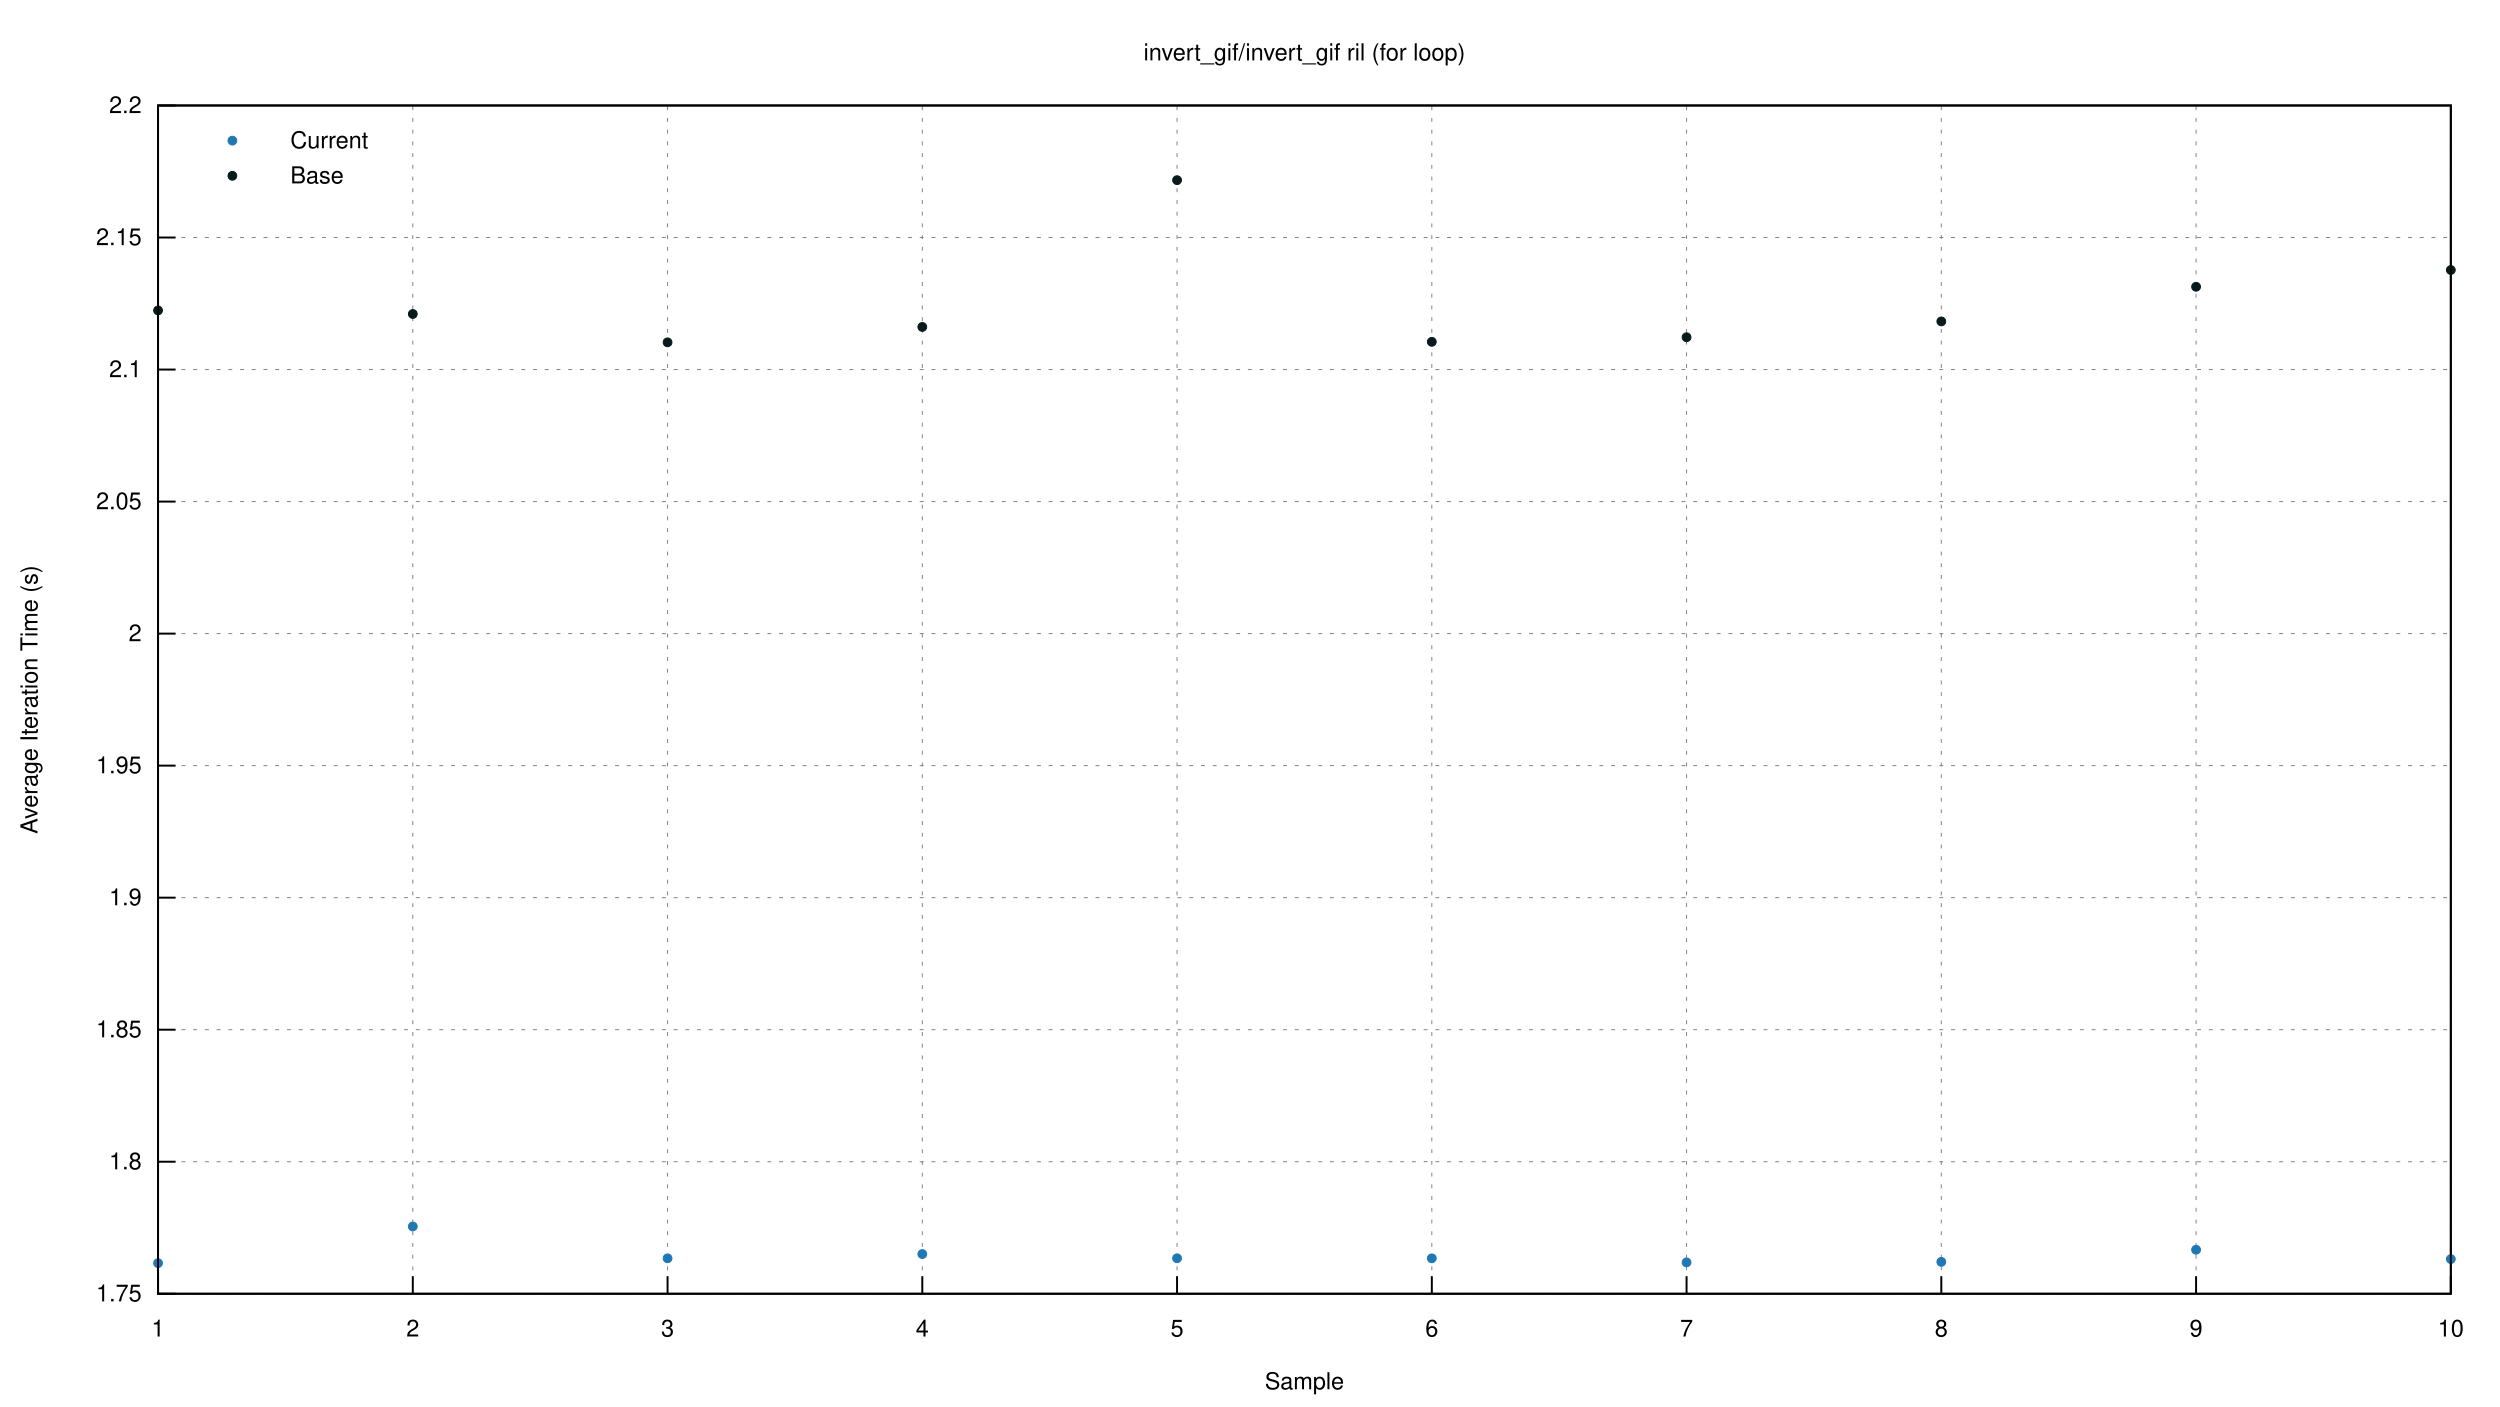
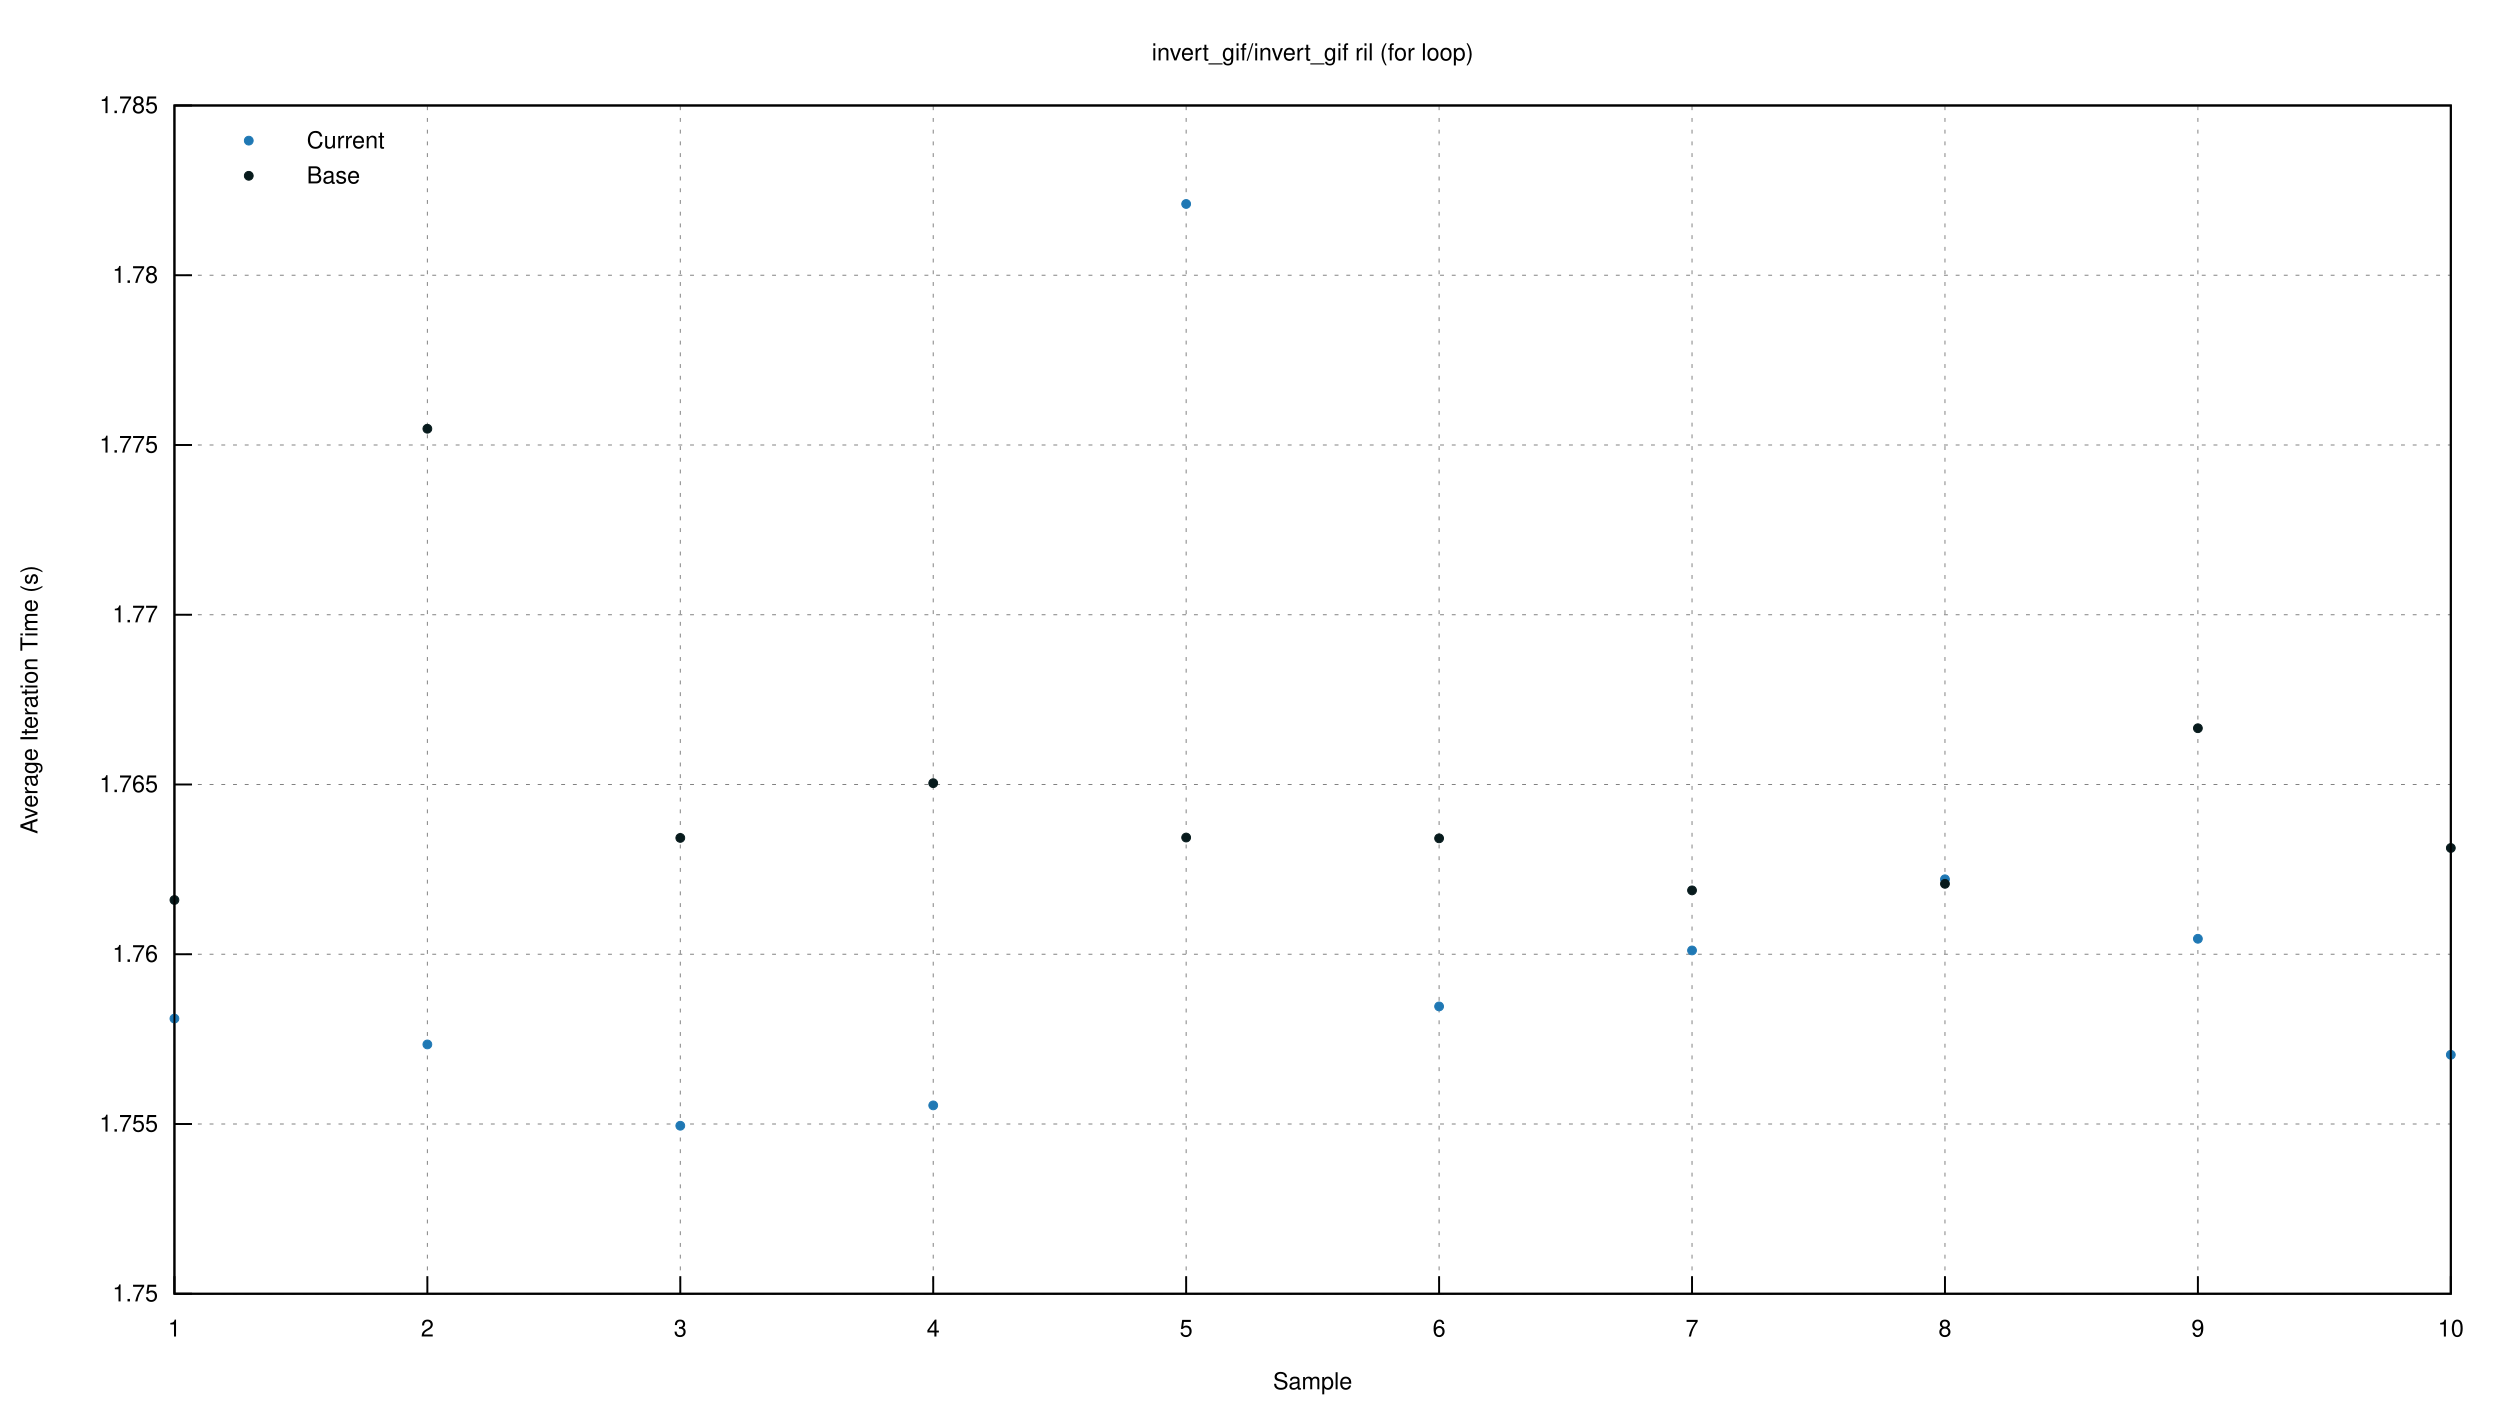
<svg xmlns="http://www.w3.org/2000/svg" xmlns:xlink="http://www.w3.org/1999/xlink" viewBox="0 0 1280 720">
  <g id="gnuplot_canvas">
    <rect x="0" y="0" width="1280" height="720" fill="none" />
    <defs>
      <circle id="gpDot" r="0.5" stroke-width="0.5" stroke="currentColor" />
      <path id="gpPt0" stroke-width="0.222" stroke="currentColor" d="M-1,0 h2 M0,-1 v2" />
      <path id="gpPt1" stroke-width="0.222" stroke="currentColor" d="M-1,-1 L1,1 M1,-1 L-1,1" />
      <path id="gpPt2" stroke-width="0.222" stroke="currentColor" d="M-1,0 L1,0 M0,-1 L0,1 M-1,-1 L1,1 M-1,1 L1,-1" />
      <rect id="gpPt3" stroke-width="0.222" stroke="currentColor" x="-1" y="-1" width="2" height="2" />
      <rect id="gpPt4" stroke-width="0.222" stroke="currentColor" fill="currentColor" x="-1" y="-1" width="2" height="2" />
      <circle id="gpPt5" stroke-width="0.222" stroke="currentColor" cx="0" cy="0" r="1" />
      <use xlink:href="#gpPt5" id="gpPt6" fill="currentColor" stroke="none" />
      <path id="gpPt7" stroke-width="0.222" stroke="currentColor" d="M0,-1.33 L-1.33,0.67 L1.33,0.67 z" />
      <use xlink:href="#gpPt7" id="gpPt8" fill="currentColor" stroke="none" />
      <use xlink:href="#gpPt7" id="gpPt9" stroke="currentColor" transform="rotate(180)" />
      <use xlink:href="#gpPt9" id="gpPt10" fill="currentColor" stroke="none" />
      <use xlink:href="#gpPt3" id="gpPt11" stroke="currentColor" transform="rotate(45)" />
      <use xlink:href="#gpPt11" id="gpPt12" fill="currentColor" stroke="none" />
      <path id="gpPt13" stroke-width="0.222" stroke="currentColor" d="M0,1.330 L1.265,0.411 L0.782,-1.067 L-0.782,-1.076 L-1.265,0.411 z" />
      <use xlink:href="#gpPt13" id="gpPt14" fill="currentColor" stroke="none" />
      <filter id="textbox" filterUnits="objectBoundingBox" x="0" y="0" height="1" width="1">
        <feFlood flood-color="white" flood-opacity="1" result="bgnd" />
        <feComposite in="SourceGraphic" in2="bgnd" operator="atop" />
      </filter>
      <filter id="greybox" filterUnits="objectBoundingBox" x="0" y="0" height="1" width="1">
        <feFlood flood-color="lightgrey" flood-opacity="1" result="grey" />
        <feComposite in="SourceGraphic" in2="grey" operator="atop" />
      </filter>
    </defs>
    <g fill="none" color="white" stroke="currentColor" stroke-width="1.00" stroke-linecap="butt" stroke-linejoin="miter">
</g>
    <g fill="none" color="black" stroke="currentColor" stroke-width="1.00" stroke-linecap="butt" stroke-linejoin="miter">
</g>
    <g fill="none" color="black" stroke="black" stroke-width="0.50" stroke-linecap="butt" stroke-linejoin="miter">
</g>
    <g fill="none" color="gray" stroke="currentColor" stroke-width="0.50" stroke-linecap="butt" stroke-linejoin="miter">
-       <path stroke="gray" stroke-dasharray="2,4" class="gridline" d="M80.92,662.40 L1254.82,662.40  " />
-     </g>
-     <g fill="none" color="gray" stroke="gray" stroke-width="1.00" stroke-linecap="butt" stroke-linejoin="miter">
- </g>
-     <g fill="none" color="black" stroke="currentColor" stroke-width="1.00" stroke-linecap="butt" stroke-linejoin="miter">
-       <path stroke="black" d="M80.92,662.40 L89.92,662.40  " />
-       <g transform="translate(72.53,666.30)" stroke="none" fill="black" font-family="Helvetica" font-size="12.00" text-anchor="end">
+       <path stroke="gray" stroke-dasharray="2,4" class="gridline" d="M89.31,662.40 L1254.82,662.40  " />
+     </g>
+     <g fill="none" color="gray" stroke="gray" stroke-width="1.00" stroke-linecap="butt" stroke-linejoin="miter">
+ </g>
+     <g fill="none" color="black" stroke="currentColor" stroke-width="1.00" stroke-linecap="butt" stroke-linejoin="miter">
+       <path stroke="black" d="M89.31,662.40 L98.31,662.40  " />
+       <g transform="translate(80.92,666.30)" stroke="none" fill="black" font-family="Helvetica" font-size="12.00" text-anchor="end">
        <text>
          <tspan font-family="Helvetica"> 1.75</tspan>
        </text>
      </g>
    </g>
    <g fill="none" color="black" stroke="currentColor" stroke-width="1.00" stroke-linecap="butt" stroke-linejoin="miter">
</g>
    <g fill="none" color="black" stroke="black" stroke-width="0.50" stroke-linecap="butt" stroke-linejoin="miter">
</g>
    <g fill="none" color="gray" stroke="currentColor" stroke-width="0.50" stroke-linecap="butt" stroke-linejoin="miter">
-       <path stroke="gray" stroke-dasharray="2,4" class="gridline" d="M80.92,594.80 L1254.82,594.80  " />
-     </g>
-     <g fill="none" color="gray" stroke="gray" stroke-width="1.00" stroke-linecap="butt" stroke-linejoin="miter">
- </g>
-     <g fill="none" color="black" stroke="currentColor" stroke-width="1.00" stroke-linecap="butt" stroke-linejoin="miter">
-       <path stroke="black" d="M80.92,594.80 L89.92,594.80  " />
-       <g transform="translate(72.53,598.70)" stroke="none" fill="black" font-family="Helvetica" font-size="12.00" text-anchor="end">
-         <text>
-           <tspan font-family="Helvetica"> 1.8</tspan>
-         </text>
-       </g>
-     </g>
-     <g fill="none" color="black" stroke="currentColor" stroke-width="1.00" stroke-linecap="butt" stroke-linejoin="miter">
- </g>
-     <g fill="none" color="black" stroke="black" stroke-width="0.50" stroke-linecap="butt" stroke-linejoin="miter">
- </g>
-     <g fill="none" color="gray" stroke="currentColor" stroke-width="0.50" stroke-linecap="butt" stroke-linejoin="miter">
-       <path stroke="gray" stroke-dasharray="2,4" class="gridline" d="M80.92,527.20 L1254.82,527.20  " />
-     </g>
-     <g fill="none" color="gray" stroke="gray" stroke-width="1.00" stroke-linecap="butt" stroke-linejoin="miter">
- </g>
-     <g fill="none" color="black" stroke="currentColor" stroke-width="1.00" stroke-linecap="butt" stroke-linejoin="miter">
-       <path stroke="black" d="M80.92,527.20 L89.92,527.20  " />
-       <g transform="translate(72.53,531.10)" stroke="none" fill="black" font-family="Helvetica" font-size="12.00" text-anchor="end">
-         <text>
-           <tspan font-family="Helvetica"> 1.85</tspan>
-         </text>
-       </g>
-     </g>
-     <g fill="none" color="black" stroke="currentColor" stroke-width="1.00" stroke-linecap="butt" stroke-linejoin="miter">
- </g>
-     <g fill="none" color="black" stroke="black" stroke-width="0.50" stroke-linecap="butt" stroke-linejoin="miter">
- </g>
-     <g fill="none" color="gray" stroke="currentColor" stroke-width="0.50" stroke-linecap="butt" stroke-linejoin="miter">
-       <path stroke="gray" stroke-dasharray="2,4" class="gridline" d="M80.92,459.60 L1254.82,459.60  " />
-     </g>
-     <g fill="none" color="gray" stroke="gray" stroke-width="1.00" stroke-linecap="butt" stroke-linejoin="miter">
- </g>
-     <g fill="none" color="black" stroke="currentColor" stroke-width="1.00" stroke-linecap="butt" stroke-linejoin="miter">
-       <path stroke="black" d="M80.92,459.60 L89.92,459.60  " />
-       <g transform="translate(72.53,463.50)" stroke="none" fill="black" font-family="Helvetica" font-size="12.00" text-anchor="end">
-         <text>
-           <tspan font-family="Helvetica"> 1.9</tspan>
-         </text>
-       </g>
-     </g>
-     <g fill="none" color="black" stroke="currentColor" stroke-width="1.00" stroke-linecap="butt" stroke-linejoin="miter">
- </g>
-     <g fill="none" color="black" stroke="black" stroke-width="0.50" stroke-linecap="butt" stroke-linejoin="miter">
- </g>
-     <g fill="none" color="gray" stroke="currentColor" stroke-width="0.50" stroke-linecap="butt" stroke-linejoin="miter">
-       <path stroke="gray" stroke-dasharray="2,4" class="gridline" d="M80.92,392.00 L1254.82,392.00  " />
-     </g>
-     <g fill="none" color="gray" stroke="gray" stroke-width="1.00" stroke-linecap="butt" stroke-linejoin="miter">
- </g>
-     <g fill="none" color="black" stroke="currentColor" stroke-width="1.00" stroke-linecap="butt" stroke-linejoin="miter">
-       <path stroke="black" d="M80.92,392.00 L89.92,392.00  " />
-       <g transform="translate(72.53,395.90)" stroke="none" fill="black" font-family="Helvetica" font-size="12.00" text-anchor="end">
-         <text>
-           <tspan font-family="Helvetica"> 1.95</tspan>
-         </text>
-       </g>
-     </g>
-     <g fill="none" color="black" stroke="currentColor" stroke-width="1.00" stroke-linecap="butt" stroke-linejoin="miter">
- </g>
-     <g fill="none" color="black" stroke="black" stroke-width="0.50" stroke-linecap="butt" stroke-linejoin="miter">
- </g>
-     <g fill="none" color="gray" stroke="currentColor" stroke-width="0.50" stroke-linecap="butt" stroke-linejoin="miter">
-       <path stroke="gray" stroke-dasharray="2,4" class="gridline" d="M80.92,324.41 L1254.82,324.41  " />
-     </g>
-     <g fill="none" color="gray" stroke="gray" stroke-width="1.00" stroke-linecap="butt" stroke-linejoin="miter">
- </g>
-     <g fill="none" color="black" stroke="currentColor" stroke-width="1.00" stroke-linecap="butt" stroke-linejoin="miter">
-       <path stroke="black" d="M80.92,324.41 L89.92,324.41  " />
-       <g transform="translate(72.53,328.31)" stroke="none" fill="black" font-family="Helvetica" font-size="12.00" text-anchor="end">
+       <path stroke="gray" stroke-dasharray="2,4" class="gridline" d="M89.31,575.49 L1254.82,575.49  " />
+     </g>
+     <g fill="none" color="gray" stroke="gray" stroke-width="1.00" stroke-linecap="butt" stroke-linejoin="miter">
+ </g>
+     <g fill="none" color="black" stroke="currentColor" stroke-width="1.00" stroke-linecap="butt" stroke-linejoin="miter">
+       <path stroke="black" d="M89.31,575.49 L98.31,575.49  " />
+       <g transform="translate(80.92,579.39)" stroke="none" fill="black" font-family="Helvetica" font-size="12.00" text-anchor="end">
+         <text>
+           <tspan font-family="Helvetica"> 1.755</tspan>
+         </text>
+       </g>
+     </g>
+     <g fill="none" color="black" stroke="currentColor" stroke-width="1.00" stroke-linecap="butt" stroke-linejoin="miter">
+ </g>
+     <g fill="none" color="black" stroke="black" stroke-width="0.50" stroke-linecap="butt" stroke-linejoin="miter">
+ </g>
+     <g fill="none" color="gray" stroke="currentColor" stroke-width="0.50" stroke-linecap="butt" stroke-linejoin="miter">
+       <path stroke="gray" stroke-dasharray="2,4" class="gridline" d="M89.31,488.57 L1254.82,488.57  " />
+     </g>
+     <g fill="none" color="gray" stroke="gray" stroke-width="1.00" stroke-linecap="butt" stroke-linejoin="miter">
+ </g>
+     <g fill="none" color="black" stroke="currentColor" stroke-width="1.00" stroke-linecap="butt" stroke-linejoin="miter">
+       <path stroke="black" d="M89.31,488.57 L98.31,488.57  " />
+       <g transform="translate(80.92,492.47)" stroke="none" fill="black" font-family="Helvetica" font-size="12.00" text-anchor="end">
+         <text>
+           <tspan font-family="Helvetica"> 1.76</tspan>
+         </text>
+       </g>
+     </g>
+     <g fill="none" color="black" stroke="currentColor" stroke-width="1.00" stroke-linecap="butt" stroke-linejoin="miter">
+ </g>
+     <g fill="none" color="black" stroke="black" stroke-width="0.50" stroke-linecap="butt" stroke-linejoin="miter">
+ </g>
+     <g fill="none" color="gray" stroke="currentColor" stroke-width="0.50" stroke-linecap="butt" stroke-linejoin="miter">
+       <path stroke="gray" stroke-dasharray="2,4" class="gridline" d="M89.31,401.66 L1254.82,401.66  " />
+     </g>
+     <g fill="none" color="gray" stroke="gray" stroke-width="1.00" stroke-linecap="butt" stroke-linejoin="miter">
+ </g>
+     <g fill="none" color="black" stroke="currentColor" stroke-width="1.00" stroke-linecap="butt" stroke-linejoin="miter">
+       <path stroke="black" d="M89.31,401.66 L98.31,401.66  " />
+       <g transform="translate(80.92,405.56)" stroke="none" fill="black" font-family="Helvetica" font-size="12.00" text-anchor="end">
+         <text>
+           <tspan font-family="Helvetica"> 1.765</tspan>
+         </text>
+       </g>
+     </g>
+     <g fill="none" color="black" stroke="currentColor" stroke-width="1.00" stroke-linecap="butt" stroke-linejoin="miter">
+ </g>
+     <g fill="none" color="black" stroke="black" stroke-width="0.50" stroke-linecap="butt" stroke-linejoin="miter">
+ </g>
+     <g fill="none" color="gray" stroke="currentColor" stroke-width="0.50" stroke-linecap="butt" stroke-linejoin="miter">
+       <path stroke="gray" stroke-dasharray="2,4" class="gridline" d="M89.31,314.75 L1254.82,314.75  " />
+     </g>
+     <g fill="none" color="gray" stroke="gray" stroke-width="1.00" stroke-linecap="butt" stroke-linejoin="miter">
+ </g>
+     <g fill="none" color="black" stroke="currentColor" stroke-width="1.00" stroke-linecap="butt" stroke-linejoin="miter">
+       <path stroke="black" d="M89.31,314.75 L98.31,314.75  " />
+       <g transform="translate(80.92,318.65)" stroke="none" fill="black" font-family="Helvetica" font-size="12.00" text-anchor="end">
+         <text>
+           <tspan font-family="Helvetica"> 1.77</tspan>
+         </text>
+       </g>
+     </g>
+     <g fill="none" color="black" stroke="currentColor" stroke-width="1.00" stroke-linecap="butt" stroke-linejoin="miter">
+ </g>
+     <g fill="none" color="black" stroke="black" stroke-width="0.50" stroke-linecap="butt" stroke-linejoin="miter">
+ </g>
+     <g fill="none" color="gray" stroke="currentColor" stroke-width="0.50" stroke-linecap="butt" stroke-linejoin="miter">
+       <path stroke="gray" stroke-dasharray="2,4" class="gridline" d="M89.31,227.84 L1254.82,227.84  " />
+     </g>
+     <g fill="none" color="gray" stroke="gray" stroke-width="1.00" stroke-linecap="butt" stroke-linejoin="miter">
+ </g>
+     <g fill="none" color="black" stroke="currentColor" stroke-width="1.00" stroke-linecap="butt" stroke-linejoin="miter">
+       <path stroke="black" d="M89.31,227.84 L98.31,227.84  " />
+       <g transform="translate(80.92,231.74)" stroke="none" fill="black" font-family="Helvetica" font-size="12.00" text-anchor="end">
+         <text>
+           <tspan font-family="Helvetica"> 1.775</tspan>
+         </text>
+       </g>
+     </g>
+     <g fill="none" color="black" stroke="currentColor" stroke-width="1.00" stroke-linecap="butt" stroke-linejoin="miter">
+ </g>
+     <g fill="none" color="black" stroke="black" stroke-width="0.50" stroke-linecap="butt" stroke-linejoin="miter">
+ </g>
+     <g fill="none" color="gray" stroke="currentColor" stroke-width="0.50" stroke-linecap="butt" stroke-linejoin="miter">
+       <path stroke="gray" stroke-dasharray="2,4" class="gridline" d="M89.31,140.92 L1254.82,140.92  " />
+     </g>
+     <g fill="none" color="gray" stroke="gray" stroke-width="1.00" stroke-linecap="butt" stroke-linejoin="miter">
+ </g>
+     <g fill="none" color="black" stroke="currentColor" stroke-width="1.00" stroke-linecap="butt" stroke-linejoin="miter">
+       <path stroke="black" d="M89.31,140.92 L98.31,140.92  " />
+       <g transform="translate(80.92,144.82)" stroke="none" fill="black" font-family="Helvetica" font-size="12.00" text-anchor="end">
+         <text>
+           <tspan font-family="Helvetica"> 1.78</tspan>
+         </text>
+       </g>
+     </g>
+     <g fill="none" color="black" stroke="currentColor" stroke-width="1.00" stroke-linecap="butt" stroke-linejoin="miter">
+ </g>
+     <g fill="none" color="black" stroke="black" stroke-width="0.50" stroke-linecap="butt" stroke-linejoin="miter">
+ </g>
+     <g fill="none" color="gray" stroke="currentColor" stroke-width="0.50" stroke-linecap="butt" stroke-linejoin="miter">
+       <path stroke="gray" stroke-dasharray="2,4" class="gridline" d="M89.31,54.01 L1254.82,54.01  " />
+     </g>
+     <g fill="none" color="gray" stroke="gray" stroke-width="1.00" stroke-linecap="butt" stroke-linejoin="miter">
+ </g>
+     <g fill="none" color="black" stroke="currentColor" stroke-width="1.00" stroke-linecap="butt" stroke-linejoin="miter">
+       <path stroke="black" d="M89.31,54.01 L98.31,54.01  " />
+       <g transform="translate(80.92,57.91)" stroke="none" fill="black" font-family="Helvetica" font-size="12.00" text-anchor="end">
+         <text>
+           <tspan font-family="Helvetica"> 1.785</tspan>
+         </text>
+       </g>
+     </g>
+     <g fill="none" color="black" stroke="currentColor" stroke-width="1.00" stroke-linecap="butt" stroke-linejoin="miter">
+ </g>
+     <g fill="none" color="black" stroke="black" stroke-width="0.50" stroke-linecap="butt" stroke-linejoin="miter">
+ </g>
+     <g fill="none" color="gray" stroke="currentColor" stroke-width="0.50" stroke-linecap="butt" stroke-linejoin="miter">
+       <path stroke="gray" stroke-dasharray="2,4" class="gridline" d="M89.31,662.40 L89.31,54.01  " />
+     </g>
+     <g fill="none" color="gray" stroke="gray" stroke-width="1.00" stroke-linecap="butt" stroke-linejoin="miter">
+ </g>
+     <g fill="none" color="black" stroke="currentColor" stroke-width="1.00" stroke-linecap="butt" stroke-linejoin="miter">
+       <path stroke="black" d="M89.31,662.40 L89.31,653.40  " />
+       <g transform="translate(89.31,684.30)" stroke="none" fill="black" font-family="Helvetica" font-size="12.00" text-anchor="middle">
+         <text>
+           <tspan font-family="Helvetica"> 1</tspan>
+         </text>
+       </g>
+     </g>
+     <g fill="none" color="black" stroke="currentColor" stroke-width="1.00" stroke-linecap="butt" stroke-linejoin="miter">
+ </g>
+     <g fill="none" color="black" stroke="black" stroke-width="0.50" stroke-linecap="butt" stroke-linejoin="miter">
+ </g>
+     <g fill="none" color="gray" stroke="currentColor" stroke-width="0.50" stroke-linecap="butt" stroke-linejoin="miter">
+       <path stroke="gray" stroke-dasharray="2,4" class="gridline" d="M218.81,662.40 L218.81,54.01  " />
+     </g>
+     <g fill="none" color="gray" stroke="gray" stroke-width="1.00" stroke-linecap="butt" stroke-linejoin="miter">
+ </g>
+     <g fill="none" color="black" stroke="currentColor" stroke-width="1.00" stroke-linecap="butt" stroke-linejoin="miter">
+       <path stroke="black" d="M218.81,662.40 L218.81,653.40  " />
+       <g transform="translate(218.81,684.30)" stroke="none" fill="black" font-family="Helvetica" font-size="12.00" text-anchor="middle">
        <text>
          <tspan font-family="Helvetica"> 2</tspan>
        </text>
      </g>
    </g>
    <g fill="none" color="black" stroke="currentColor" stroke-width="1.00" stroke-linecap="butt" stroke-linejoin="miter">
</g>
    <g fill="none" color="black" stroke="black" stroke-width="0.50" stroke-linecap="butt" stroke-linejoin="miter">
</g>
    <g fill="none" color="gray" stroke="currentColor" stroke-width="0.50" stroke-linecap="butt" stroke-linejoin="miter">
-       <path stroke="gray" stroke-dasharray="2,4" class="gridline" d="M80.92,256.81 L1254.82,256.81  " />
-     </g>
-     <g fill="none" color="gray" stroke="gray" stroke-width="1.00" stroke-linecap="butt" stroke-linejoin="miter">
- </g>
-     <g fill="none" color="black" stroke="currentColor" stroke-width="1.00" stroke-linecap="butt" stroke-linejoin="miter">
-       <path stroke="black" d="M80.92,256.81 L89.92,256.81  " />
-       <g transform="translate(72.53,260.71)" stroke="none" fill="black" font-family="Helvetica" font-size="12.00" text-anchor="end">
-         <text>
-           <tspan font-family="Helvetica"> 2.05</tspan>
-         </text>
-       </g>
-     </g>
-     <g fill="none" color="black" stroke="currentColor" stroke-width="1.00" stroke-linecap="butt" stroke-linejoin="miter">
- </g>
-     <g fill="none" color="black" stroke="black" stroke-width="0.50" stroke-linecap="butt" stroke-linejoin="miter">
- </g>
-     <g fill="none" color="gray" stroke="currentColor" stroke-width="0.50" stroke-linecap="butt" stroke-linejoin="miter">
-       <path stroke="gray" stroke-dasharray="2,4" class="gridline" d="M80.92,189.21 L1254.82,189.21  " />
-     </g>
-     <g fill="none" color="gray" stroke="gray" stroke-width="1.00" stroke-linecap="butt" stroke-linejoin="miter">
- </g>
-     <g fill="none" color="black" stroke="currentColor" stroke-width="1.00" stroke-linecap="butt" stroke-linejoin="miter">
-       <path stroke="black" d="M80.92,189.21 L89.92,189.21  " />
-       <g transform="translate(72.53,193.11)" stroke="none" fill="black" font-family="Helvetica" font-size="12.00" text-anchor="end">
-         <text>
-           <tspan font-family="Helvetica"> 2.1</tspan>
-         </text>
-       </g>
-     </g>
-     <g fill="none" color="black" stroke="currentColor" stroke-width="1.00" stroke-linecap="butt" stroke-linejoin="miter">
- </g>
-     <g fill="none" color="black" stroke="black" stroke-width="0.50" stroke-linecap="butt" stroke-linejoin="miter">
- </g>
-     <g fill="none" color="gray" stroke="currentColor" stroke-width="0.50" stroke-linecap="butt" stroke-linejoin="miter">
-       <path stroke="gray" stroke-dasharray="2,4" class="gridline" d="M80.92,121.61 L1254.82,121.61  " />
-     </g>
-     <g fill="none" color="gray" stroke="gray" stroke-width="1.00" stroke-linecap="butt" stroke-linejoin="miter">
- </g>
-     <g fill="none" color="black" stroke="currentColor" stroke-width="1.00" stroke-linecap="butt" stroke-linejoin="miter">
-       <path stroke="black" d="M80.92,121.61 L89.92,121.61  " />
-       <g transform="translate(72.53,125.51)" stroke="none" fill="black" font-family="Helvetica" font-size="12.00" text-anchor="end">
-         <text>
-           <tspan font-family="Helvetica"> 2.15</tspan>
-         </text>
-       </g>
-     </g>
-     <g fill="none" color="black" stroke="currentColor" stroke-width="1.00" stroke-linecap="butt" stroke-linejoin="miter">
- </g>
-     <g fill="none" color="black" stroke="black" stroke-width="0.50" stroke-linecap="butt" stroke-linejoin="miter">
- </g>
-     <g fill="none" color="gray" stroke="currentColor" stroke-width="0.50" stroke-linecap="butt" stroke-linejoin="miter">
-       <path stroke="gray" stroke-dasharray="2,4" class="gridline" d="M80.92,54.01 L1254.82,54.01  " />
-     </g>
-     <g fill="none" color="gray" stroke="gray" stroke-width="1.00" stroke-linecap="butt" stroke-linejoin="miter">
- </g>
-     <g fill="none" color="black" stroke="currentColor" stroke-width="1.00" stroke-linecap="butt" stroke-linejoin="miter">
-       <path stroke="black" d="M80.92,54.01 L89.92,54.01  " />
-       <g transform="translate(72.53,57.91)" stroke="none" fill="black" font-family="Helvetica" font-size="12.00" text-anchor="end">
-         <text>
-           <tspan font-family="Helvetica"> 2.2</tspan>
-         </text>
-       </g>
-     </g>
-     <g fill="none" color="black" stroke="currentColor" stroke-width="1.00" stroke-linecap="butt" stroke-linejoin="miter">
- </g>
-     <g fill="none" color="black" stroke="black" stroke-width="0.50" stroke-linecap="butt" stroke-linejoin="miter">
- </g>
-     <g fill="none" color="gray" stroke="currentColor" stroke-width="0.50" stroke-linecap="butt" stroke-linejoin="miter">
-       <path stroke="gray" stroke-dasharray="2,4" class="gridline" d="M80.92,662.40 L80.92,54.01  " />
-     </g>
-     <g fill="none" color="gray" stroke="gray" stroke-width="1.00" stroke-linecap="butt" stroke-linejoin="miter">
- </g>
-     <g fill="none" color="black" stroke="currentColor" stroke-width="1.00" stroke-linecap="butt" stroke-linejoin="miter">
-       <path stroke="black" d="M80.92,662.40 L80.92,653.40  " />
-       <g transform="translate(80.92,684.30)" stroke="none" fill="black" font-family="Helvetica" font-size="12.00" text-anchor="middle">
-         <text>
-           <tspan font-family="Helvetica"> 1</tspan>
-         </text>
-       </g>
-     </g>
-     <g fill="none" color="black" stroke="currentColor" stroke-width="1.00" stroke-linecap="butt" stroke-linejoin="miter">
- </g>
-     <g fill="none" color="black" stroke="black" stroke-width="0.50" stroke-linecap="butt" stroke-linejoin="miter">
- </g>
-     <g fill="none" color="gray" stroke="currentColor" stroke-width="0.50" stroke-linecap="butt" stroke-linejoin="miter">
-       <path stroke="gray" stroke-dasharray="2,4" class="gridline" d="M211.35,662.40 L211.35,54.01  " />
-     </g>
-     <g fill="none" color="gray" stroke="gray" stroke-width="1.00" stroke-linecap="butt" stroke-linejoin="miter">
- </g>
-     <g fill="none" color="black" stroke="currentColor" stroke-width="1.00" stroke-linecap="butt" stroke-linejoin="miter">
-       <path stroke="black" d="M211.35,662.40 L211.35,653.40  " />
-       <g transform="translate(211.35,684.30)" stroke="none" fill="black" font-family="Helvetica" font-size="12.00" text-anchor="middle">
-         <text>
-           <tspan font-family="Helvetica"> 2</tspan>
-         </text>
-       </g>
-     </g>
-     <g fill="none" color="black" stroke="currentColor" stroke-width="1.00" stroke-linecap="butt" stroke-linejoin="miter">
- </g>
-     <g fill="none" color="black" stroke="black" stroke-width="0.50" stroke-linecap="butt" stroke-linejoin="miter">
- </g>
-     <g fill="none" color="gray" stroke="currentColor" stroke-width="0.50" stroke-linecap="butt" stroke-linejoin="miter">
-       <path stroke="gray" stroke-dasharray="2,4" class="gridline" d="M341.79,662.40 L341.79,54.01  " />
-     </g>
-     <g fill="none" color="gray" stroke="gray" stroke-width="1.00" stroke-linecap="butt" stroke-linejoin="miter">
- </g>
-     <g fill="none" color="black" stroke="currentColor" stroke-width="1.00" stroke-linecap="butt" stroke-linejoin="miter">
-       <path stroke="black" d="M341.79,662.40 L341.79,653.40  " />
-       <g transform="translate(341.79,684.30)" stroke="none" fill="black" font-family="Helvetica" font-size="12.00" text-anchor="middle">
+       <path stroke="gray" stroke-dasharray="2,4" class="gridline" d="M348.31,662.40 L348.31,54.01  " />
+     </g>
+     <g fill="none" color="gray" stroke="gray" stroke-width="1.00" stroke-linecap="butt" stroke-linejoin="miter">
+ </g>
+     <g fill="none" color="black" stroke="currentColor" stroke-width="1.00" stroke-linecap="butt" stroke-linejoin="miter">
+       <path stroke="black" d="M348.31,662.40 L348.31,653.40  " />
+       <g transform="translate(348.31,684.30)" stroke="none" fill="black" font-family="Helvetica" font-size="12.00" text-anchor="middle">
        <text>
          <tspan font-family="Helvetica"> 3</tspan>
        </text>
      </g>
    </g>
    <g fill="none" color="black" stroke="currentColor" stroke-width="1.00" stroke-linecap="butt" stroke-linejoin="miter">
</g>
    <g fill="none" color="black" stroke="black" stroke-width="0.50" stroke-linecap="butt" stroke-linejoin="miter">
</g>
    <g fill="none" color="gray" stroke="currentColor" stroke-width="0.50" stroke-linecap="butt" stroke-linejoin="miter">
-       <path stroke="gray" stroke-dasharray="2,4" class="gridline" d="M472.22,662.40 L472.22,54.01  " />
-     </g>
-     <g fill="none" color="gray" stroke="gray" stroke-width="1.00" stroke-linecap="butt" stroke-linejoin="miter">
- </g>
-     <g fill="none" color="black" stroke="currentColor" stroke-width="1.00" stroke-linecap="butt" stroke-linejoin="miter">
-       <path stroke="black" d="M472.22,662.40 L472.22,653.40  " />
-       <g transform="translate(472.22,684.30)" stroke="none" fill="black" font-family="Helvetica" font-size="12.00" text-anchor="middle">
+       <path stroke="gray" stroke-dasharray="2,4" class="gridline" d="M477.81,662.40 L477.81,54.01  " />
+     </g>
+     <g fill="none" color="gray" stroke="gray" stroke-width="1.00" stroke-linecap="butt" stroke-linejoin="miter">
+ </g>
+     <g fill="none" color="black" stroke="currentColor" stroke-width="1.00" stroke-linecap="butt" stroke-linejoin="miter">
+       <path stroke="black" d="M477.81,662.40 L477.81,653.40  " />
+       <g transform="translate(477.81,684.30)" stroke="none" fill="black" font-family="Helvetica" font-size="12.00" text-anchor="middle">
        <text>
          <tspan font-family="Helvetica"> 4</tspan>
        </text>
      </g>
    </g>
    <g fill="none" color="black" stroke="currentColor" stroke-width="1.00" stroke-linecap="butt" stroke-linejoin="miter">
</g>
    <g fill="none" color="black" stroke="black" stroke-width="0.50" stroke-linecap="butt" stroke-linejoin="miter">
</g>
    <g fill="none" color="gray" stroke="currentColor" stroke-width="0.50" stroke-linecap="butt" stroke-linejoin="miter">
-       <path stroke="gray" stroke-dasharray="2,4" class="gridline" d="M602.65,662.40 L602.65,54.01  " />
-     </g>
-     <g fill="none" color="gray" stroke="gray" stroke-width="1.00" stroke-linecap="butt" stroke-linejoin="miter">
- </g>
-     <g fill="none" color="black" stroke="currentColor" stroke-width="1.00" stroke-linecap="butt" stroke-linejoin="miter">
-       <path stroke="black" d="M602.65,662.40 L602.65,653.40  " />
-       <g transform="translate(602.65,684.30)" stroke="none" fill="black" font-family="Helvetica" font-size="12.00" text-anchor="middle">
+       <path stroke="gray" stroke-dasharray="2,4" class="gridline" d="M607.31,662.40 L607.31,54.01  " />
+     </g>
+     <g fill="none" color="gray" stroke="gray" stroke-width="1.00" stroke-linecap="butt" stroke-linejoin="miter">
+ </g>
+     <g fill="none" color="black" stroke="currentColor" stroke-width="1.00" stroke-linecap="butt" stroke-linejoin="miter">
+       <path stroke="black" d="M607.31,662.40 L607.31,653.40  " />
+       <g transform="translate(607.31,684.30)" stroke="none" fill="black" font-family="Helvetica" font-size="12.00" text-anchor="middle">
        <text>
          <tspan font-family="Helvetica"> 5</tspan>
        </text>
      </g>
    </g>
    <g fill="none" color="black" stroke="currentColor" stroke-width="1.00" stroke-linecap="butt" stroke-linejoin="miter">
</g>
    <g fill="none" color="black" stroke="black" stroke-width="0.50" stroke-linecap="butt" stroke-linejoin="miter">
</g>
    <g fill="none" color="gray" stroke="currentColor" stroke-width="0.50" stroke-linecap="butt" stroke-linejoin="miter">
-       <path stroke="gray" stroke-dasharray="2,4" class="gridline" d="M733.09,662.40 L733.09,54.01  " />
-     </g>
-     <g fill="none" color="gray" stroke="gray" stroke-width="1.00" stroke-linecap="butt" stroke-linejoin="miter">
- </g>
-     <g fill="none" color="black" stroke="currentColor" stroke-width="1.00" stroke-linecap="butt" stroke-linejoin="miter">
-       <path stroke="black" d="M733.09,662.40 L733.09,653.40  " />
-       <g transform="translate(733.09,684.30)" stroke="none" fill="black" font-family="Helvetica" font-size="12.00" text-anchor="middle">
+       <path stroke="gray" stroke-dasharray="2,4" class="gridline" d="M736.82,662.40 L736.82,54.01  " />
+     </g>
+     <g fill="none" color="gray" stroke="gray" stroke-width="1.00" stroke-linecap="butt" stroke-linejoin="miter">
+ </g>
+     <g fill="none" color="black" stroke="currentColor" stroke-width="1.00" stroke-linecap="butt" stroke-linejoin="miter">
+       <path stroke="black" d="M736.82,662.40 L736.82,653.40  " />
+       <g transform="translate(736.82,684.30)" stroke="none" fill="black" font-family="Helvetica" font-size="12.00" text-anchor="middle">
        <text>
          <tspan font-family="Helvetica"> 6</tspan>
        </text>
      </g>
    </g>
    <g fill="none" color="black" stroke="currentColor" stroke-width="1.00" stroke-linecap="butt" stroke-linejoin="miter">
</g>
    <g fill="none" color="black" stroke="black" stroke-width="0.50" stroke-linecap="butt" stroke-linejoin="miter">
</g>
    <g fill="none" color="gray" stroke="currentColor" stroke-width="0.50" stroke-linecap="butt" stroke-linejoin="miter">
-       <path stroke="gray" stroke-dasharray="2,4" class="gridline" d="M863.52,662.40 L863.52,54.01  " />
-     </g>
-     <g fill="none" color="gray" stroke="gray" stroke-width="1.00" stroke-linecap="butt" stroke-linejoin="miter">
- </g>
-     <g fill="none" color="black" stroke="currentColor" stroke-width="1.00" stroke-linecap="butt" stroke-linejoin="miter">
-       <path stroke="black" d="M863.52,662.40 L863.52,653.40  " />
-       <g transform="translate(863.52,684.30)" stroke="none" fill="black" font-family="Helvetica" font-size="12.00" text-anchor="middle">
+       <path stroke="gray" stroke-dasharray="2,4" class="gridline" d="M866.32,662.40 L866.32,54.01  " />
+     </g>
+     <g fill="none" color="gray" stroke="gray" stroke-width="1.00" stroke-linecap="butt" stroke-linejoin="miter">
+ </g>
+     <g fill="none" color="black" stroke="currentColor" stroke-width="1.00" stroke-linecap="butt" stroke-linejoin="miter">
+       <path stroke="black" d="M866.32,662.40 L866.32,653.40  " />
+       <g transform="translate(866.32,684.30)" stroke="none" fill="black" font-family="Helvetica" font-size="12.00" text-anchor="middle">
        <text>
          <tspan font-family="Helvetica"> 7</tspan>
        </text>
      </g>
    </g>
    <g fill="none" color="black" stroke="currentColor" stroke-width="1.00" stroke-linecap="butt" stroke-linejoin="miter">
</g>
    <g fill="none" color="black" stroke="black" stroke-width="0.50" stroke-linecap="butt" stroke-linejoin="miter">
</g>
    <g fill="none" color="gray" stroke="currentColor" stroke-width="0.50" stroke-linecap="butt" stroke-linejoin="miter">
-       <path stroke="gray" stroke-dasharray="2,4" class="gridline" d="M993.95,662.40 L993.95,54.01  " />
-     </g>
-     <g fill="none" color="gray" stroke="gray" stroke-width="1.00" stroke-linecap="butt" stroke-linejoin="miter">
- </g>
-     <g fill="none" color="black" stroke="currentColor" stroke-width="1.00" stroke-linecap="butt" stroke-linejoin="miter">
-       <path stroke="black" d="M993.95,662.40 L993.95,653.40  " />
-       <g transform="translate(993.95,684.30)" stroke="none" fill="black" font-family="Helvetica" font-size="12.00" text-anchor="middle">
+       <path stroke="gray" stroke-dasharray="2,4" class="gridline" d="M995.82,662.40 L995.82,54.01  " />
+     </g>
+     <g fill="none" color="gray" stroke="gray" stroke-width="1.00" stroke-linecap="butt" stroke-linejoin="miter">
+ </g>
+     <g fill="none" color="black" stroke="currentColor" stroke-width="1.00" stroke-linecap="butt" stroke-linejoin="miter">
+       <path stroke="black" d="M995.82,662.40 L995.82,653.40  " />
+       <g transform="translate(995.82,684.30)" stroke="none" fill="black" font-family="Helvetica" font-size="12.00" text-anchor="middle">
        <text>
          <tspan font-family="Helvetica"> 8</tspan>
        </text>
      </g>
    </g>
    <g fill="none" color="black" stroke="currentColor" stroke-width="1.00" stroke-linecap="butt" stroke-linejoin="miter">
</g>
    <g fill="none" color="black" stroke="black" stroke-width="0.50" stroke-linecap="butt" stroke-linejoin="miter">
</g>
    <g fill="none" color="gray" stroke="currentColor" stroke-width="0.50" stroke-linecap="butt" stroke-linejoin="miter">
-       <path stroke="gray" stroke-dasharray="2,4" class="gridline" d="M1124.39,662.40 L1124.39,54.01  " />
-     </g>
-     <g fill="none" color="gray" stroke="gray" stroke-width="1.00" stroke-linecap="butt" stroke-linejoin="miter">
- </g>
-     <g fill="none" color="black" stroke="currentColor" stroke-width="1.00" stroke-linecap="butt" stroke-linejoin="miter">
-       <path stroke="black" d="M1124.39,662.40 L1124.39,653.40  " />
-       <g transform="translate(1124.39,684.30)" stroke="none" fill="black" font-family="Helvetica" font-size="12.00" text-anchor="middle">
+       <path stroke="gray" stroke-dasharray="2,4" class="gridline" d="M1125.32,662.40 L1125.32,54.01  " />
+     </g>
+     <g fill="none" color="gray" stroke="gray" stroke-width="1.00" stroke-linecap="butt" stroke-linejoin="miter">
+ </g>
+     <g fill="none" color="black" stroke="currentColor" stroke-width="1.00" stroke-linecap="butt" stroke-linejoin="miter">
+       <path stroke="black" d="M1125.32,662.40 L1125.32,653.40  " />
+       <g transform="translate(1125.32,684.30)" stroke="none" fill="black" font-family="Helvetica" font-size="12.00" text-anchor="middle">
        <text>
          <tspan font-family="Helvetica"> 9</tspan>
        </text>
      </g>
    </g>
    <g fill="none" color="black" stroke="currentColor" stroke-width="1.00" stroke-linecap="butt" stroke-linejoin="miter">
</g>
    <g fill="none" color="black" stroke="black" stroke-width="0.50" stroke-linecap="butt" stroke-linejoin="miter">
</g>
    <g fill="none" color="gray" stroke="currentColor" stroke-width="0.50" stroke-linecap="butt" stroke-linejoin="miter">
      <path stroke="gray" stroke-dasharray="2,4" class="gridline" d="M1254.82,662.40 L1254.82,54.01  " />
    </g>
    <g fill="none" color="gray" stroke="gray" stroke-width="1.00" stroke-linecap="butt" stroke-linejoin="miter">
</g>
    <g fill="none" color="black" stroke="currentColor" stroke-width="1.00" stroke-linecap="butt" stroke-linejoin="miter">
      <path stroke="black" d="M1254.82,662.40 L1254.82,653.40  " />
      <g transform="translate(1254.82,684.30)" stroke="none" fill="black" font-family="Helvetica" font-size="12.00" text-anchor="middle">
        <text>
          <tspan font-family="Helvetica"> 10</tspan>
        </text>
      </g>
    </g>
    <g fill="none" color="black" stroke="currentColor" stroke-width="1.00" stroke-linecap="butt" stroke-linejoin="miter">
</g>
    <g fill="none" color="black" stroke="currentColor" stroke-width="1.00" stroke-linecap="butt" stroke-linejoin="miter">
-       <path stroke="black" d="M80.92,54.01 L80.92,662.40 L1254.82,662.40 L1254.82,54.01 L80.92,54.01 Z  " />
+       <path stroke="black" d="M89.31,54.01 L89.31,662.40 L1254.82,662.40 L1254.82,54.01 L89.31,54.01 Z  " />
    </g>
    <g fill="none" color="black" stroke="currentColor" stroke-width="1.00" stroke-linecap="butt" stroke-linejoin="miter">
      <g transform="translate(19.18,358.21) rotate(270)" stroke="none" fill="black" font-family="Helvetica" font-size="12.00" text-anchor="middle">
        <text>
          <tspan font-family="Helvetica">Average Iteration Time (s)</tspan>
        </text>
      </g>
    </g>
    <g fill="none" color="black" stroke="currentColor" stroke-width="1.00" stroke-linecap="butt" stroke-linejoin="miter">
-       <g transform="translate(667.87,711.30)" stroke="none" fill="black" font-family="Helvetica" font-size="12.00" text-anchor="middle">
+       <g transform="translate(672.06,711.30)" stroke="none" fill="black" font-family="Helvetica" font-size="12.00" text-anchor="middle">
        <text>
          <tspan font-family="Helvetica">Sample</tspan>
        </text>
      </g>
    </g>
    <g fill="none" color="black" stroke="currentColor" stroke-width="1.00" stroke-linecap="butt" stroke-linejoin="miter">
</g>
    <g id="gnuplot_plot_1">
      <g fill="none" color="black" stroke="currentColor" stroke-width="1.00" stroke-linecap="butt" stroke-linejoin="miter">
-         <g transform="translate(148.65,75.91)" stroke="none" fill="black" font-family="Helvetica" font-size="12.00" text-anchor="start">
+         <g transform="translate(157.04,75.91)" stroke="none" fill="black" font-family="Helvetica" font-size="12.00" text-anchor="start">
          <text>
            <tspan font-family="Helvetica">Current</tspan>
          </text>
        </g>
      </g>
      <g fill="none" color="black" stroke="currentColor" stroke-width="1.00" stroke-linecap="butt" stroke-linejoin="miter">
-         <use xlink:href="#gpPt6" transform="translate(80.92,646.72) scale(2.25)" color="rgb( 31, 120, 180)" />
-         <use xlink:href="#gpPt6" transform="translate(211.35,627.95) scale(2.25)" color="rgb( 31, 120, 180)" />
-         <use xlink:href="#gpPt6" transform="translate(341.79,644.25) scale(2.25)" color="rgb( 31, 120, 180)" />
-         <use xlink:href="#gpPt6" transform="translate(472.22,642.07) scale(2.25)" color="rgb( 31, 120, 180)" />
-         <use xlink:href="#gpPt6" transform="translate(602.65,644.23) scale(2.25)" color="rgb( 31, 120, 180)" />
-         <use xlink:href="#gpPt6" transform="translate(733.09,644.26) scale(2.25)" color="rgb( 31, 120, 180)" />
-         <use xlink:href="#gpPt6" transform="translate(863.52,646.34) scale(2.25)" color="rgb( 31, 120, 180)" />
-         <use xlink:href="#gpPt6" transform="translate(993.95,646.08) scale(2.25)" color="rgb( 31, 120, 180)" />
-         <use xlink:href="#gpPt6" transform="translate(1124.39,639.88) scale(2.25)" color="rgb( 31, 120, 180)" />
-         <use xlink:href="#gpPt6" transform="translate(1254.82,644.65) scale(2.25)" color="rgb( 31, 120, 180)" />
-         <use xlink:href="#gpPt6" transform="translate(118.98,72.01) scale(2.25)" color="rgb( 31, 120, 180)" />
+         <use xlink:href="#gpPt6" transform="translate(89.31,521.51) scale(2.25)" color="rgb( 31, 120, 180)" />
+         <use xlink:href="#gpPt6" transform="translate(218.81,534.75) scale(2.25)" color="rgb( 31, 120, 180)" />
+         <use xlink:href="#gpPt6" transform="translate(348.31,576.38) scale(2.25)" color="rgb( 31, 120, 180)" />
+         <use xlink:href="#gpPt6" transform="translate(477.81,565.96) scale(2.25)" color="rgb( 31, 120, 180)" />
+         <use xlink:href="#gpPt6" transform="translate(607.31,104.43) scale(2.25)" color="rgb( 31, 120, 180)" />
+         <use xlink:href="#gpPt6" transform="translate(736.82,515.29) scale(2.25)" color="rgb( 31, 120, 180)" />
+         <use xlink:href="#gpPt6" transform="translate(866.32,486.63) scale(2.25)" color="rgb( 31, 120, 180)" />
+         <use xlink:href="#gpPt6" transform="translate(995.82,450.19) scale(2.25)" color="rgb( 31, 120, 180)" />
+         <use xlink:href="#gpPt6" transform="translate(1125.32,480.65) scale(2.25)" color="rgb( 31, 120, 180)" />
+         <use xlink:href="#gpPt6" transform="translate(1254.82,540.05) scale(2.25)" color="rgb( 31, 120, 180)" />
+         <use xlink:href="#gpPt6" transform="translate(127.37,72.01) scale(2.25)" color="rgb( 31, 120, 180)" />
      </g>
    </g>
    <g id="gnuplot_plot_2">
      <g fill="none" color="black" stroke="currentColor" stroke-width="1.00" stroke-linecap="butt" stroke-linejoin="miter">
-         <g transform="translate(148.65,93.91)" stroke="none" fill="black" font-family="Helvetica" font-size="12.00" text-anchor="start">
+         <g transform="translate(157.04,93.91)" stroke="none" fill="black" font-family="Helvetica" font-size="12.00" text-anchor="start">
          <text>
            <tspan font-family="Helvetica">Base</tspan>
          </text>
        </g>
      </g>
      <g fill="none" color="black" stroke="currentColor" stroke-width="1.00" stroke-linecap="butt" stroke-linejoin="miter">
-         <use xlink:href="#gpPt6" transform="translate(80.92,158.94) scale(2.25)" color="rgb(  7,  26,  28)" />
-         <use xlink:href="#gpPt6" transform="translate(211.35,160.76) scale(2.25)" color="rgb(  7,  26,  28)" />
-         <use xlink:href="#gpPt6" transform="translate(341.79,175.27) scale(2.25)" color="rgb(  7,  26,  28)" />
-         <use xlink:href="#gpPt6" transform="translate(472.22,167.40) scale(2.25)" color="rgb(  7,  26,  28)" />
-         <use xlink:href="#gpPt6" transform="translate(602.65,92.24) scale(2.25)" color="rgb(  7,  26,  28)" />
-         <use xlink:href="#gpPt6" transform="translate(733.09,175.01) scale(2.25)" color="rgb(  7,  26,  28)" />
-         <use xlink:href="#gpPt6" transform="translate(863.52,172.66) scale(2.25)" color="rgb(  7,  26,  28)" />
-         <use xlink:href="#gpPt6" transform="translate(993.95,164.56) scale(2.25)" color="rgb(  7,  26,  28)" />
-         <use xlink:href="#gpPt6" transform="translate(1124.39,146.82) scale(2.25)" color="rgb(  7,  26,  28)" />
-         <use xlink:href="#gpPt6" transform="translate(1254.82,138.24) scale(2.25)" color="rgb(  7,  26,  28)" />
-         <use xlink:href="#gpPt6" transform="translate(118.98,90.01) scale(2.25)" color="rgb(  7,  26,  28)" />
+         <use xlink:href="#gpPt6" transform="translate(89.31,460.80) scale(2.25)" color="rgb(  7,  26,  28)" />
+         <use xlink:href="#gpPt6" transform="translate(218.81,219.52) scale(2.25)" color="rgb(  7,  26,  28)" />
+         <use xlink:href="#gpPt6" transform="translate(348.31,429.01) scale(2.25)" color="rgb(  7,  26,  28)" />
+         <use xlink:href="#gpPt6" transform="translate(477.81,400.98) scale(2.25)" color="rgb(  7,  26,  28)" />
+         <use xlink:href="#gpPt6" transform="translate(607.31,428.82) scale(2.25)" color="rgb(  7,  26,  28)" />
+         <use xlink:href="#gpPt6" transform="translate(736.82,429.22) scale(2.25)" color="rgb(  7,  26,  28)" />
+         <use xlink:href="#gpPt6" transform="translate(866.32,455.87) scale(2.25)" color="rgb(  7,  26,  28)" />
+         <use xlink:href="#gpPt6" transform="translate(995.82,452.52) scale(2.25)" color="rgb(  7,  26,  28)" />
+         <use xlink:href="#gpPt6" transform="translate(1125.32,372.85) scale(2.25)" color="rgb(  7,  26,  28)" />
+         <use xlink:href="#gpPt6" transform="translate(1254.82,434.17) scale(2.25)" color="rgb(  7,  26,  28)" />
+         <use xlink:href="#gpPt6" transform="translate(127.37,90.01) scale(2.25)" color="rgb(  7,  26,  28)" />
      </g>
    </g>
    <g fill="none" color="white" stroke="rgb(  7,  26,  28)" stroke-width="2.00" stroke-linecap="butt" stroke-linejoin="miter">
</g>
    <g fill="none" color="black" stroke="currentColor" stroke-width="2.00" stroke-linecap="butt" stroke-linejoin="miter">
</g>
    <g fill="none" color="black" stroke="black" stroke-width="1.00" stroke-linecap="butt" stroke-linejoin="miter">
</g>
    <g fill="none" color="black" stroke="currentColor" stroke-width="1.00" stroke-linecap="butt" stroke-linejoin="miter">
-       <path stroke="black" d="M80.92,54.01 L80.92,662.40 L1254.82,662.40 L1254.82,54.01 L80.92,54.01 Z  " />
-     </g>
-     <g fill="none" color="black" stroke="currentColor" stroke-width="1.00" stroke-linecap="butt" stroke-linejoin="miter">
-       <g transform="translate(667.87,30.91)" stroke="none" fill="black" font-family="Helvetica" font-size="12.00" text-anchor="middle">
+       <path stroke="black" d="M89.31,54.01 L89.31,662.40 L1254.82,662.40 L1254.82,54.01 L89.31,54.01 Z  " />
+     </g>
+     <g fill="none" color="black" stroke="currentColor" stroke-width="1.00" stroke-linecap="butt" stroke-linejoin="miter">
+       <g transform="translate(672.06,30.91)" stroke="none" fill="black" font-family="Helvetica" font-size="12.00" text-anchor="middle">
        <text>
          <tspan font-family="Helvetica">invert_gif/invert_gif ril (for loop)</tspan>
        </text>
      </g>
    </g>
    <g fill="none" color="black" stroke="currentColor" stroke-width="1.00" stroke-linecap="butt" stroke-linejoin="miter">
</g>
  </g>
</svg>
